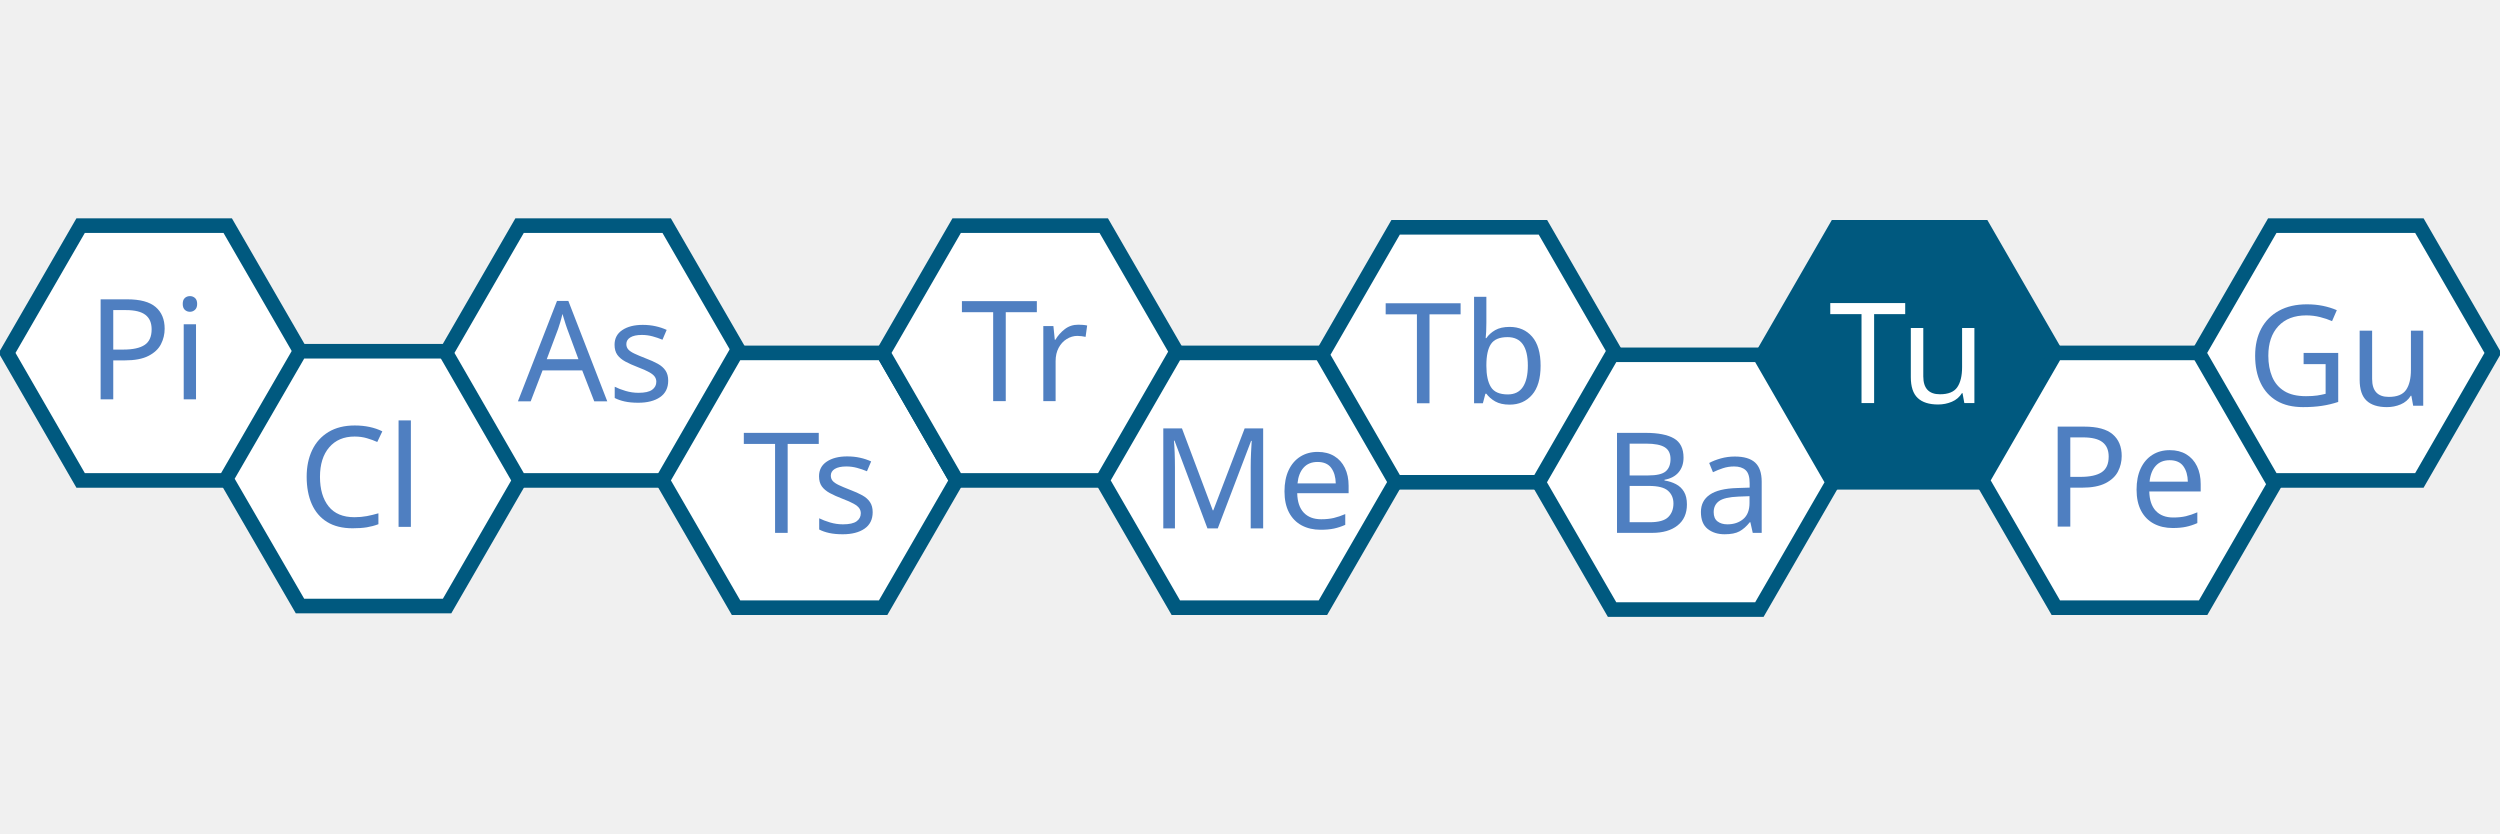
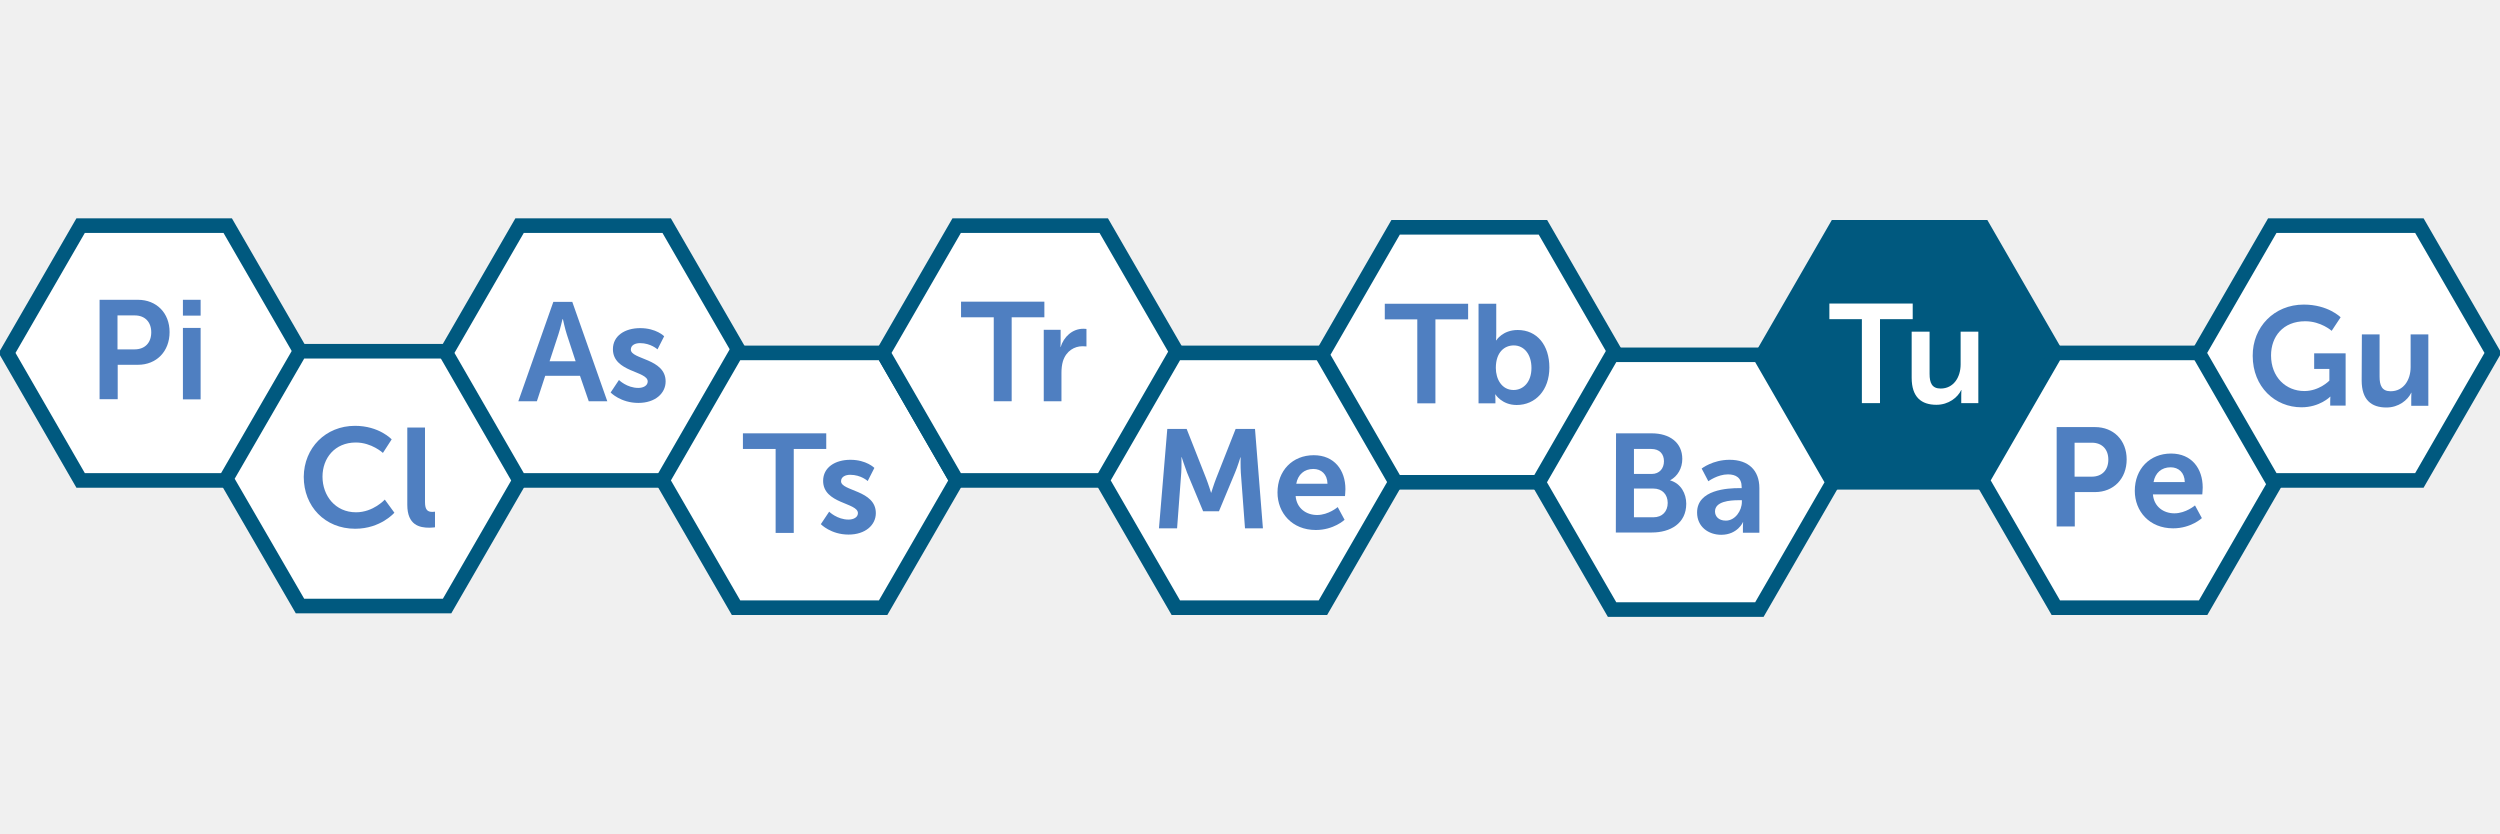
<svg xmlns="http://www.w3.org/2000/svg" version="1.1" id="Layer_1" x="0px" y="0px" viewBox="0 0 1200 400" enable-background="new 0 0 1200 400" xml:space="preserve">
  <polygon fill="#FFFFFF" stroke="#00597F" stroke-width="7" stroke-miterlimit="10" points="38.7,230.6 3.4,169.4 38.7,108.3   109.3,108.3 144.6,169.4 109.3,230.6 " />
  <polygon fill="#FFFFFF" stroke="#00597F" stroke-width="7" stroke-miterlimit="10" points="144,290.9 108.6,229.8 144,168.6   214.6,168.6 249.9,229.8 214.6,290.9 " />
  <polygon fill="#FFFFFF" stroke="#00597F" stroke-width="7" stroke-miterlimit="10" points="249.4,230.6 214.1,169.4 249.4,108.3   320,108.3 355.3,169.4 320,230.6 " />
  <polygon fill="#FFFFFF" stroke="#00597F" stroke-width="7" stroke-miterlimit="10" points="353.3,291.7 318,230.6 353.3,169.4   423.9,169.4 459.2,230.6 423.9,291.7 " />
  <polygon fill="#FFFFFF" stroke="#00597F" stroke-width="7" stroke-miterlimit="10" points="459.2,230.6 423.9,169.4 459.2,108.3   529.8,108.3 565.1,169.4 529.8,230.6 " />
  <polygon fill="#FFFFFF" stroke="#00597F" stroke-width="7" stroke-miterlimit="10" points="564.4,291.7 529.1,230.6 564.4,169.4   635,169.4 670.3,230.6 635,291.7 " />
  <polygon fill="#FFFFFF" stroke="#00597F" stroke-width="7" stroke-miterlimit="10" points="669.9,231.5 634.6,170.3 669.9,109.1   740.6,109.1 775.9,170.3 740.6,231.5 " />
  <polygon fill="#FFFFFF" stroke="#00597F" stroke-width="7" stroke-miterlimit="10" points="773.8,292.6 738.5,231.5 773.8,170.3   844.5,170.3 879.8,231.5 844.5,292.6 " />
  <polygon fill="#00597F" stroke="#00597F" stroke-width="7" stroke-miterlimit="10" points="881.3,109.1 846,170.3 881.3,231.5   951.9,231.5 987.2,170.3 951.9,109.1 " />
  <polygon fill="#FFFFFF" stroke="#00597F" stroke-width="7" stroke-miterlimit="10" points="986.8,169.4 951.5,230.6 986.8,291.7   1057.5,291.7 1092.8,230.6 1057.5,169.4 " />
  <polygon fill="#FFFFFF" stroke="#00597F" stroke-width="7" stroke-miterlimit="10" points="1090.7,108.3 1055.4,169.4 1090.7,230.6   1161.3,230.6 1196.6,169.4 1161.3,108.3 " />
  <rect x="39.8" y="145.9" fill="none" width="59.3" height="49.4" />
-   <text transform="matrix(1 0 0 1 41.7833 191.6739)" fill="#4F7FC1" font-family="'MuseoSans-700'" font-size="67.236">Pi</text>
+   <g enable-background="new    ">
+     <path fill="#4F7FC1" d="M47.8,143.9h18.4c8.9,0,15.2,6.3,15.2,15.5c0,9.3-6.3,15.7-15.2,15.7h-9.7v16.5h-8.7   C47.8,191.6,47.8,143.9,47.8,143.9z M64.6,167.7c5,0,8-3.2,8-8.2c0-4.9-3-8.1-7.9-8.1h-8.3v16.3H64.6z" />
+     <path fill="#4F7FC1" d="M87.8,143.9h8.5v7.6h-8.5V143.9z M87.8,157.4h8.5v34.3h-8.5V157.4z" />
+   </g>
  <rect x="137" y="209.2" fill="none" width="79.4" height="47.9" />
-   <text transform="matrix(1 0 0 1 143.105 252.9004)" fill="#4F7FC1" font-family="'MuseoSans-700'" font-size="67.236">Cl</text>
+   <g enable-background="new    ">
+     <path fill="#4F7FC1" d="M170.4,204.4c11.6,0,17.6,6.5,17.6,6.5l-4.2,6.5c0,0-5.4-5-13-5c-10.1,0-16,7.5-16,16.4   c0,9.1,6.1,17.1,16.1,17.1c8.3,0,13.8-6.1,13.8-6.1l4.6,6.3c0,0-6.6,7.7-18.8,7.7c-14.6,0-24.7-10.8-24.7-24.9   C145.9,215,156.3,204.4,170.4,204.4z" />
+     <path fill="#4F7FC1" d="M195.5,205.2h8.5V241c0,3.8,1.3,4.7,3.5,4.7c0.7,0,1.3-0.1,1.3-0.1v7.5c0,0-1.3,0.2-2.7,0.2   c-4.7,0-10.6-1.2-10.6-11V205.2z" />
+   </g>
  <rect x="244.2" y="144.9" fill="none" width="81.9" height="73.3" />
-   <text transform="matrix(1 0 0 1 248.6006 192.6441)" fill="#4F7FC1" font-family="'MuseoSans-700'" font-size="67.236">As</text>
+   <g enable-background="new    ">
+     <path fill="#4F7FC1" d="M278.4,180.4h-16.7l-4,12.2h-8.9l16.8-47.7h9.1l16.8,47.7h-8.9L278.4,180.4z M270,153.2c0,0-1.1,4.7-2,7.4   l-4.2,12.8h12.5l-4.2-12.8c-0.9-2.7-1.9-7.4-1.9-7.4H270z" />
+     <path fill="#4F7FC1" d="M297.1,182.4c0,0,3.8,3.8,9.3,3.8c2.4,0,4.5-1.1,4.5-3.1c0-5.1-16.7-4.4-16.7-15.5   c0-6.4,5.7-10.1,13.1-10.1c7.7,0,11.5,3.9,11.5,3.9l-3.2,6.3c0,0-3.2-3-8.4-3c-2.2,0-4.4,0.9-4.4,3.1c0,4.8,16.7,4.2,16.7,15.3   c0,5.7-5,10.3-13.1,10.3c-8.5,0-13.3-5-13.3-5L297.1,182.4z" />
+   </g>
  <rect x="354.5" y="208.5" fill="none" width="68.2" height="49.2" />
  <g>
-     <text transform="matrix(1 0 0 1 356.3614 255.7754)" fill="#4F7FC1" font-family="'MuseoSans-700'" font-size="67.236">Ts</text>
+     <g enable-background="new    ">
+       <path fill="#4F7FC1" d="M372.3,215.5h-15.7V208h40v7.5H381v40.3h-8.7V215.5z" />
+       <path fill="#4F7FC1" d="M398,245.6c0,0,3.8,3.8,9.3,3.8c2.4,0,4.5-1.1,4.5-3.1c0-5.1-16.7-4.4-16.7-15.5c0-6.4,5.7-10.1,13.1-10.1    c7.7,0,11.5,3.9,11.5,3.9l-3.2,6.3c0,0-3.2-3-8.4-3c-2.2,0-4.4,0.9-4.4,3.1c0,4.8,16.7,4.2,16.7,15.3c0,5.7-5,10.3-13.1,10.3    c-8.5,0-13.3-5-13.3-5L398,245.6z" />
+     </g>
  </g>
  <rect x="452.9" y="144.8" fill="none" width="83.2" height="49.3" />
-   <text transform="matrix(1 0 0 1 461.0468 192.5552)" fill="#4F7FC1" font-family="'MuseoSans-700'" font-size="67.236">Tr</text>
+   <g enable-background="new    ">
+     <path fill="#4F7FC1" d="M477,152.3h-15.7v-7.5h40v7.5h-15.7v40.3H477V152.3z" />
+     <path fill="#4F7FC1" d="M500.9,158.3h8.2v5.9c0,1.3-0.1,2.4-0.1,2.4h0.1c1.5-4.9,5.6-8.8,10.9-8.8c0.8,0,1.5,0.1,1.5,0.1v8.4   c0,0-0.9-0.1-2-0.1c-3.6,0-7.7,2.1-9.3,7.2c-0.5,1.7-0.7,3.6-0.7,5.6v13.6H501v-34.3H500.9z" />
+   </g>
  <rect x="660.8" y="145.8" fill="none" width="88.9" height="48.9" />
-   <text transform="matrix(1 0 0 1 664.4503 193.5562)" fill="#4F7FC1" font-family="'MuseoSans-700'" font-size="67.236">Tb</text>
+   <g enable-background="new    ">
+     <path fill="#4F7FC1" d="M680.4,153.3h-15.7v-7.5h40v7.5H689v40.3h-8.7v-40.3H680.4z" />
+     <path fill="#4F7FC1" d="M709.7,145.8h8.5v14.7c0,1.7-0.1,2.9-0.1,2.9h0.1c0,0,3-5,10.3-5c9.3,0,15.2,7.3,15.2,18   c0,10.9-6.7,18-15.7,18c-7.1,0-10.2-5.1-10.2-5.1h-0.1c0,0,0.1,1,0.1,2.4v1.9h-8.1V145.8z M726.5,187.2c4.7,0,8.6-3.8,8.6-10.6   c0-6.5-3.5-10.8-8.5-10.8c-4.4,0-8.6,3.2-8.6,10.8C718,181.9,720.8,187.2,726.5,187.2z" />
+   </g>
  <rect x="550.8" y="210.9" fill="none" width="98.3" height="52.9" />
-   <text transform="matrix(1 0 0 1 551.8663 253.6162)" fill="#4F7FC1" font-family="'MuseoSans-700'" font-size="67.236">Me</text>
+   <g enable-background="new    ">
+     <path fill="#4F7FC1" d="M560.3,205.9h9.3l9.3,23.6c1.1,2.8,2.4,7,2.4,7h0.1c0,0,1.3-4.2,2.4-7l9.3-23.6h9.3l3.8,47.7h-8.6l-2-26.7   c-0.2-3.2-0.1-7.4-0.1-7.4h-0.1c0,0-1.4,4.6-2.6,7.4l-7.7,18.5h-7.6l-7.7-18.5c-1.1-2.8-2.6-7.5-2.6-7.5h-0.1c0,0,0.1,4.3-0.1,7.5   l-2,26.7h-8.7L560.3,205.9z" />
+     <path fill="#4F7FC1" d="M630.6,218.5c9.9,0,15.2,7.2,15.2,16.3c0,1-0.2,3.3-0.2,3.3h-23.7c0.5,6,5.2,9.1,10.3,9.1   c5.5,0,9.9-3.8,9.9-3.8l3.3,6.1c0,0-5.2,4.9-13.8,4.9c-11.4,0-18.4-8.2-18.4-18C613.2,225.9,620.4,218.5,630.6,218.5z M637.2,232.2   c-0.1-4.6-3-7.1-6.8-7.1c-4.4,0-7.4,2.7-8.2,7.1H637.2z" />
+   </g>
  <rect x="755.6" y="210" fill="none" width="107.2" height="48.2" />
-   <text transform="matrix(1 0 0 1 769.6445 255.7754)" fill="#4F7FC1" font-family="'MuseoSans-700'" font-size="67.236">Ba</text>
+   <g enable-background="new    ">
+     <path fill="#4F7FC1" d="M775.7,208h17.1c8.6,0,14.7,4.4,14.7,12.3c0,4.4-2.2,8.3-5.8,10.2v0.1c5.2,1.5,7.7,6.4,7.7,11.2   c0,9.5-7.7,13.8-16.5,13.8h-17.3L775.7,208L775.7,208z M792.8,227.5c3.8,0,5.9-2.7,5.9-6.1s-2-5.9-6.1-5.9h-8.3v12H792.8z    M793.6,248.3c4.4,0,6.9-2.9,6.9-6.9s-2.6-6.9-6.9-6.9h-9.3v13.8L793.6,248.3L793.6,248.3z" />
+     <path fill="#4F7FC1" d="M834.9,234.3h1.1v-0.5c0-4.5-2.8-6.1-6.6-6.1c-4.9,0-9.4,3.3-9.4,3.3l-3.2-6.1c0,0,5.3-4.2,13.4-4.2   c9,0,14.3,5,14.3,13.6v21.4h-7.9V253c0-1.3,0.1-2.4,0.1-2.4h-0.1c0.1,0-2.6,6.1-10.4,6.1c-6.1,0-11.6-3.8-11.6-10.7   C814.6,235,829.3,234.3,834.9,234.3z M828.4,249.9c4.5,0,7.7-4.8,7.7-9v-0.8h-1.5c-4.4,0-11.4,0.6-11.4,5.4   C823.2,247.8,824.9,249.9,828.4,249.9z" />
+   </g>
  <rect x="872.5" y="145.7" fill="none" width="88.2" height="48.2" />
-   <text transform="matrix(1 0 0 1 877.8575 193.4844)" fill="#FFFFFF" font-family="'MuseoSans-700'" font-size="67.236">Tu</text>
+   <g enable-background="new    ">
+     <path fill="#FFFFFF" d="M893.8,153.2h-15.7v-7.5h40v7.5h-15.7v40.3h-8.7v-40.3H893.8z" />
+     <path fill="#FFFFFF" d="M917.7,159.2h8.5v20.3c0,4.2,1.1,7,5.3,7c6.2,0,9.6-5.4,9.6-11.6v-15.7h8.5v34.3h-8.2v-3.9   c0-1.3,0.1-2.4,0.1-2.4h-0.1c-1.7,3.6-6.1,7.1-11.9,7.1c-7.3,0-11.9-3.7-11.9-13v-22.1H917.7z" />
+   </g>
  <rect x="975.7" y="209.7" fill="none" width="89.5" height="48.6" />
-   <text transform="matrix(1 0 0 1 981.167 252.7753)" fill="#4F7FC1" font-family="'MuseoSans-700'" font-size="67.236">Pe</text>
+   <g enable-background="new    ">
+     <path fill="#4F7FC1" d="M987.2,205h18.4c8.9,0,15.2,6.3,15.2,15.5c0,9.3-6.3,15.7-15.2,15.7h-9.7v16.5h-8.7V205z M1004,228.8   c5,0,8-3.2,8-8.2c0-4.9-3-8.1-7.9-8.1h-8.3v16.3H1004z" />
+     <path fill="#4F7FC1" d="M1042.1,217.7c9.9,0,15.2,7.2,15.2,16.3c0,1-0.2,3.3-0.2,3.3h-23.7c0.5,6,5.2,9.1,10.3,9.1   c5.5,0,9.9-3.8,9.9-3.8l3.3,6.1c0,0-5.2,4.9-13.8,4.9c-11.4,0-18.4-8.2-18.4-18C1024.7,225.1,1031.9,217.7,1042.1,217.7z    M1048.7,231.4c-0.1-4.6-3-7.1-6.8-7.1c-4.4,0-7.4,2.7-8.2,7.1H1048.7z" />
+   </g>
  <rect x="1077.1" y="147" fill="none" width="94.6" height="50.7" />
-   <text transform="matrix(1 0 0 1 1078.374 194.7452)" fill="#4F7FC1" font-family="'MuseoSans-700'" font-size="67.236">Gu</text>
+   <g enable-background="new    ">
+     <path fill="#4F7FC1" d="M1105.8,146.2c11.7,0,17.7,6.1,17.7,6.1l-4.3,6.5c0,0-5.1-4.6-12.7-4.6c-10.7,0-16.4,7.4-16.4,16.4   c0,10.4,7.1,17.1,16,17.1c7.2,0,12-5,12-5v-5.6h-7.3v-7.5h15.1v25.1h-7.4v-2.3c0-1,0.1-2,0.1-2h-0.1c0,0-5,5.1-13.8,5.1   c-12.6,0-23.4-9.7-23.4-24.7C1081.2,157,1091.6,146.2,1105.8,146.2z" />
+     <path fill="#4F7FC1" d="M1133.7,160.5h8.5v20.3c0,4.2,1.1,7,5.3,7c6.2,0,9.6-5.4,9.6-11.6v-15.7h8.5v34.3h-8.2v-3.9   c0-1.3,0.1-2.4,0.1-2.4h-0.1c-1.7,3.6-6.1,7.1-11.9,7.1c-7.3,0-11.9-3.7-11.9-13L1133.7,160.5L1133.7,160.5z" />
+   </g>
</svg>
